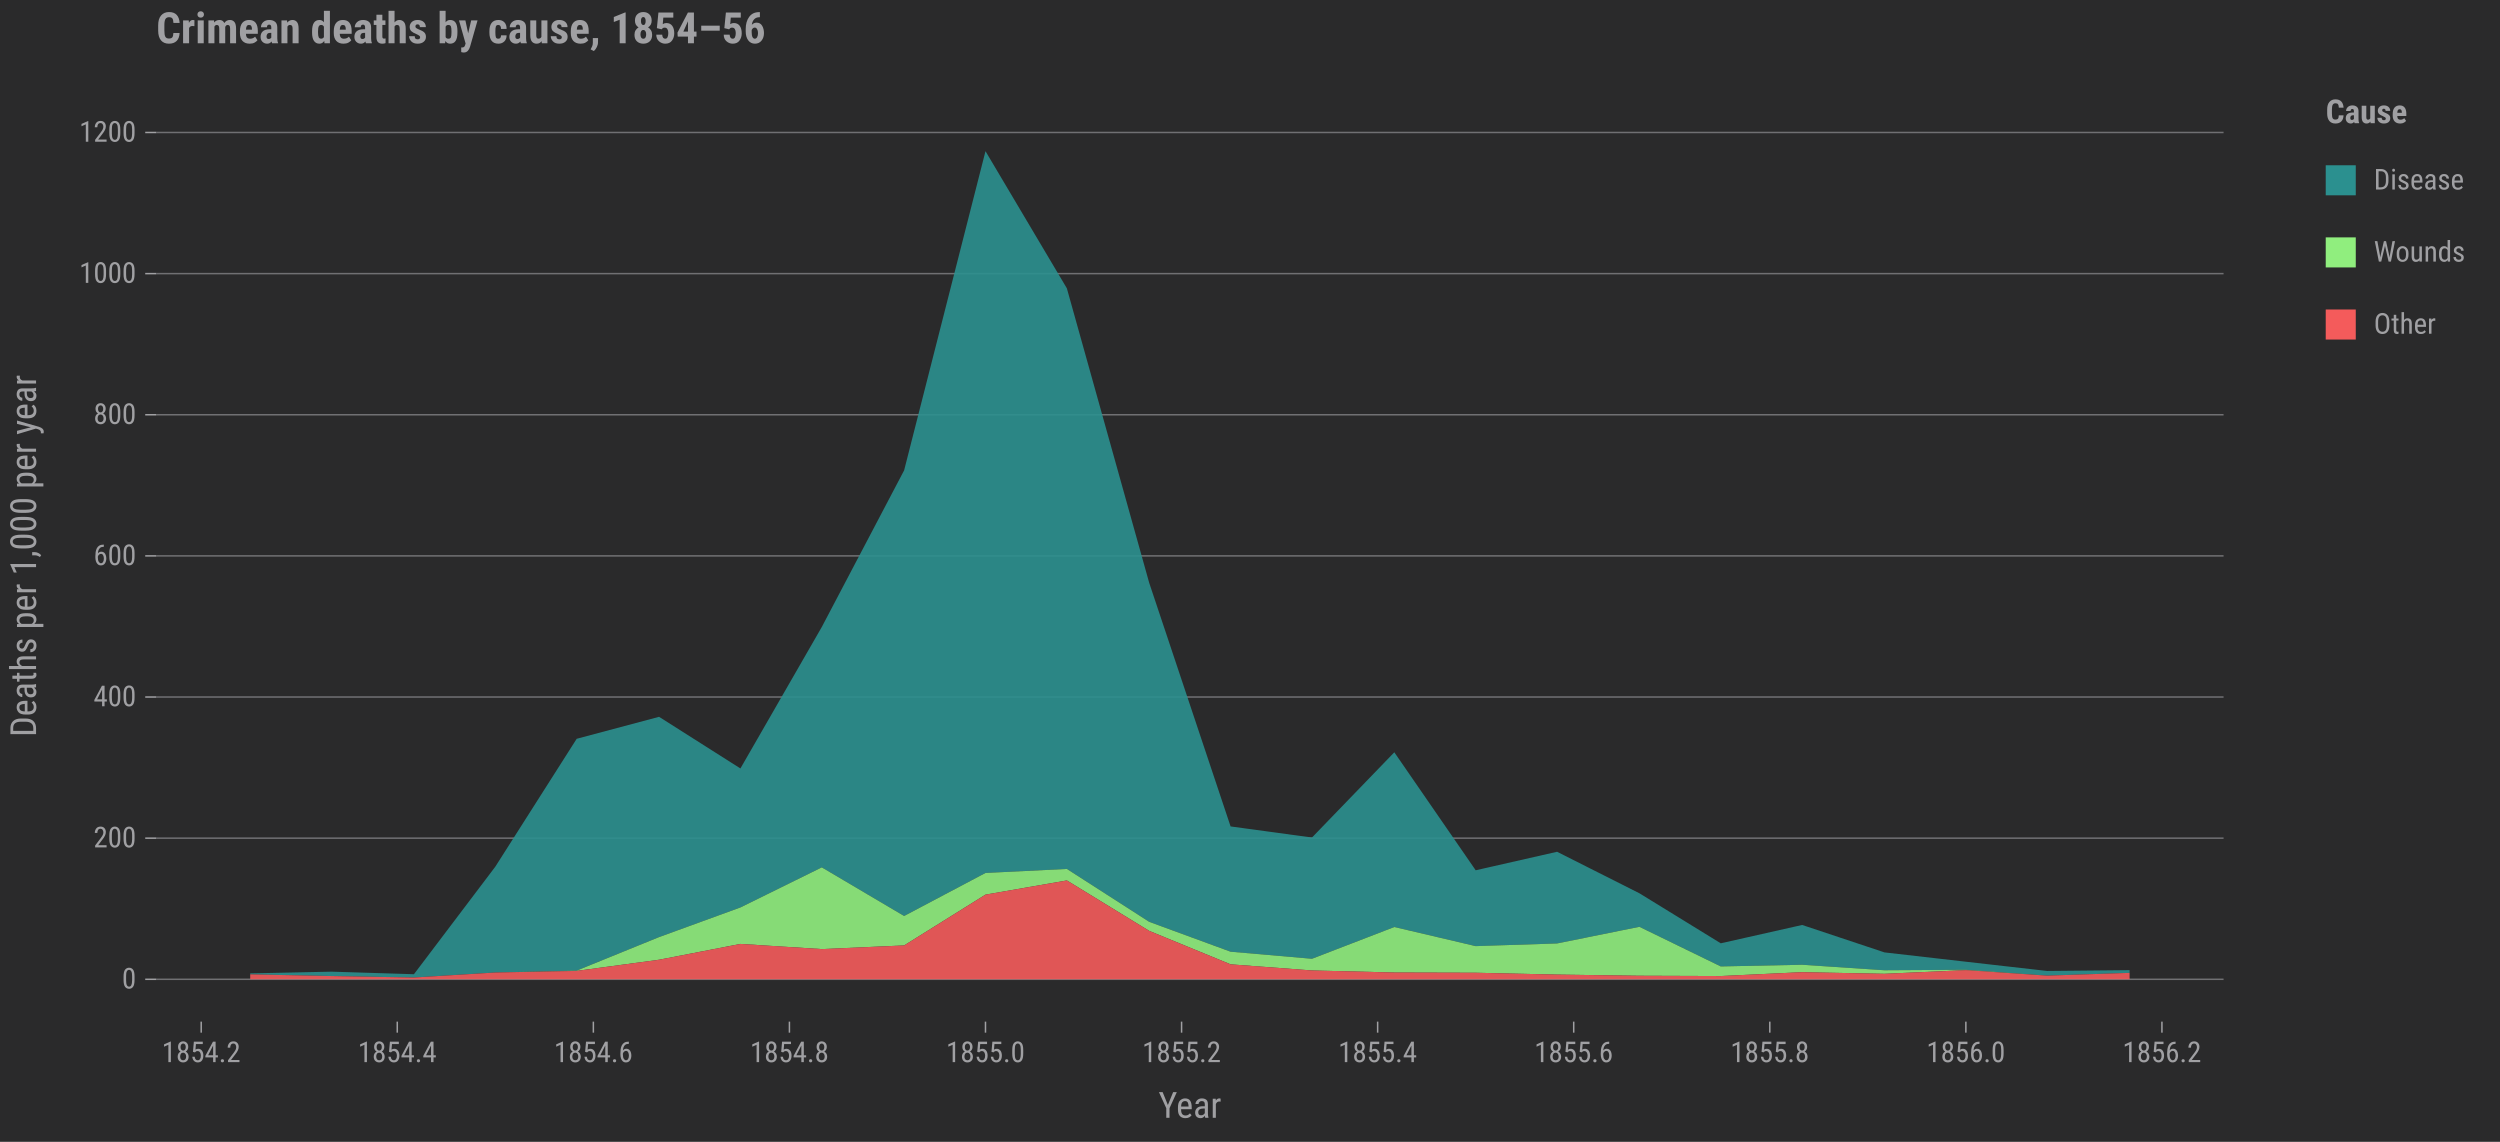
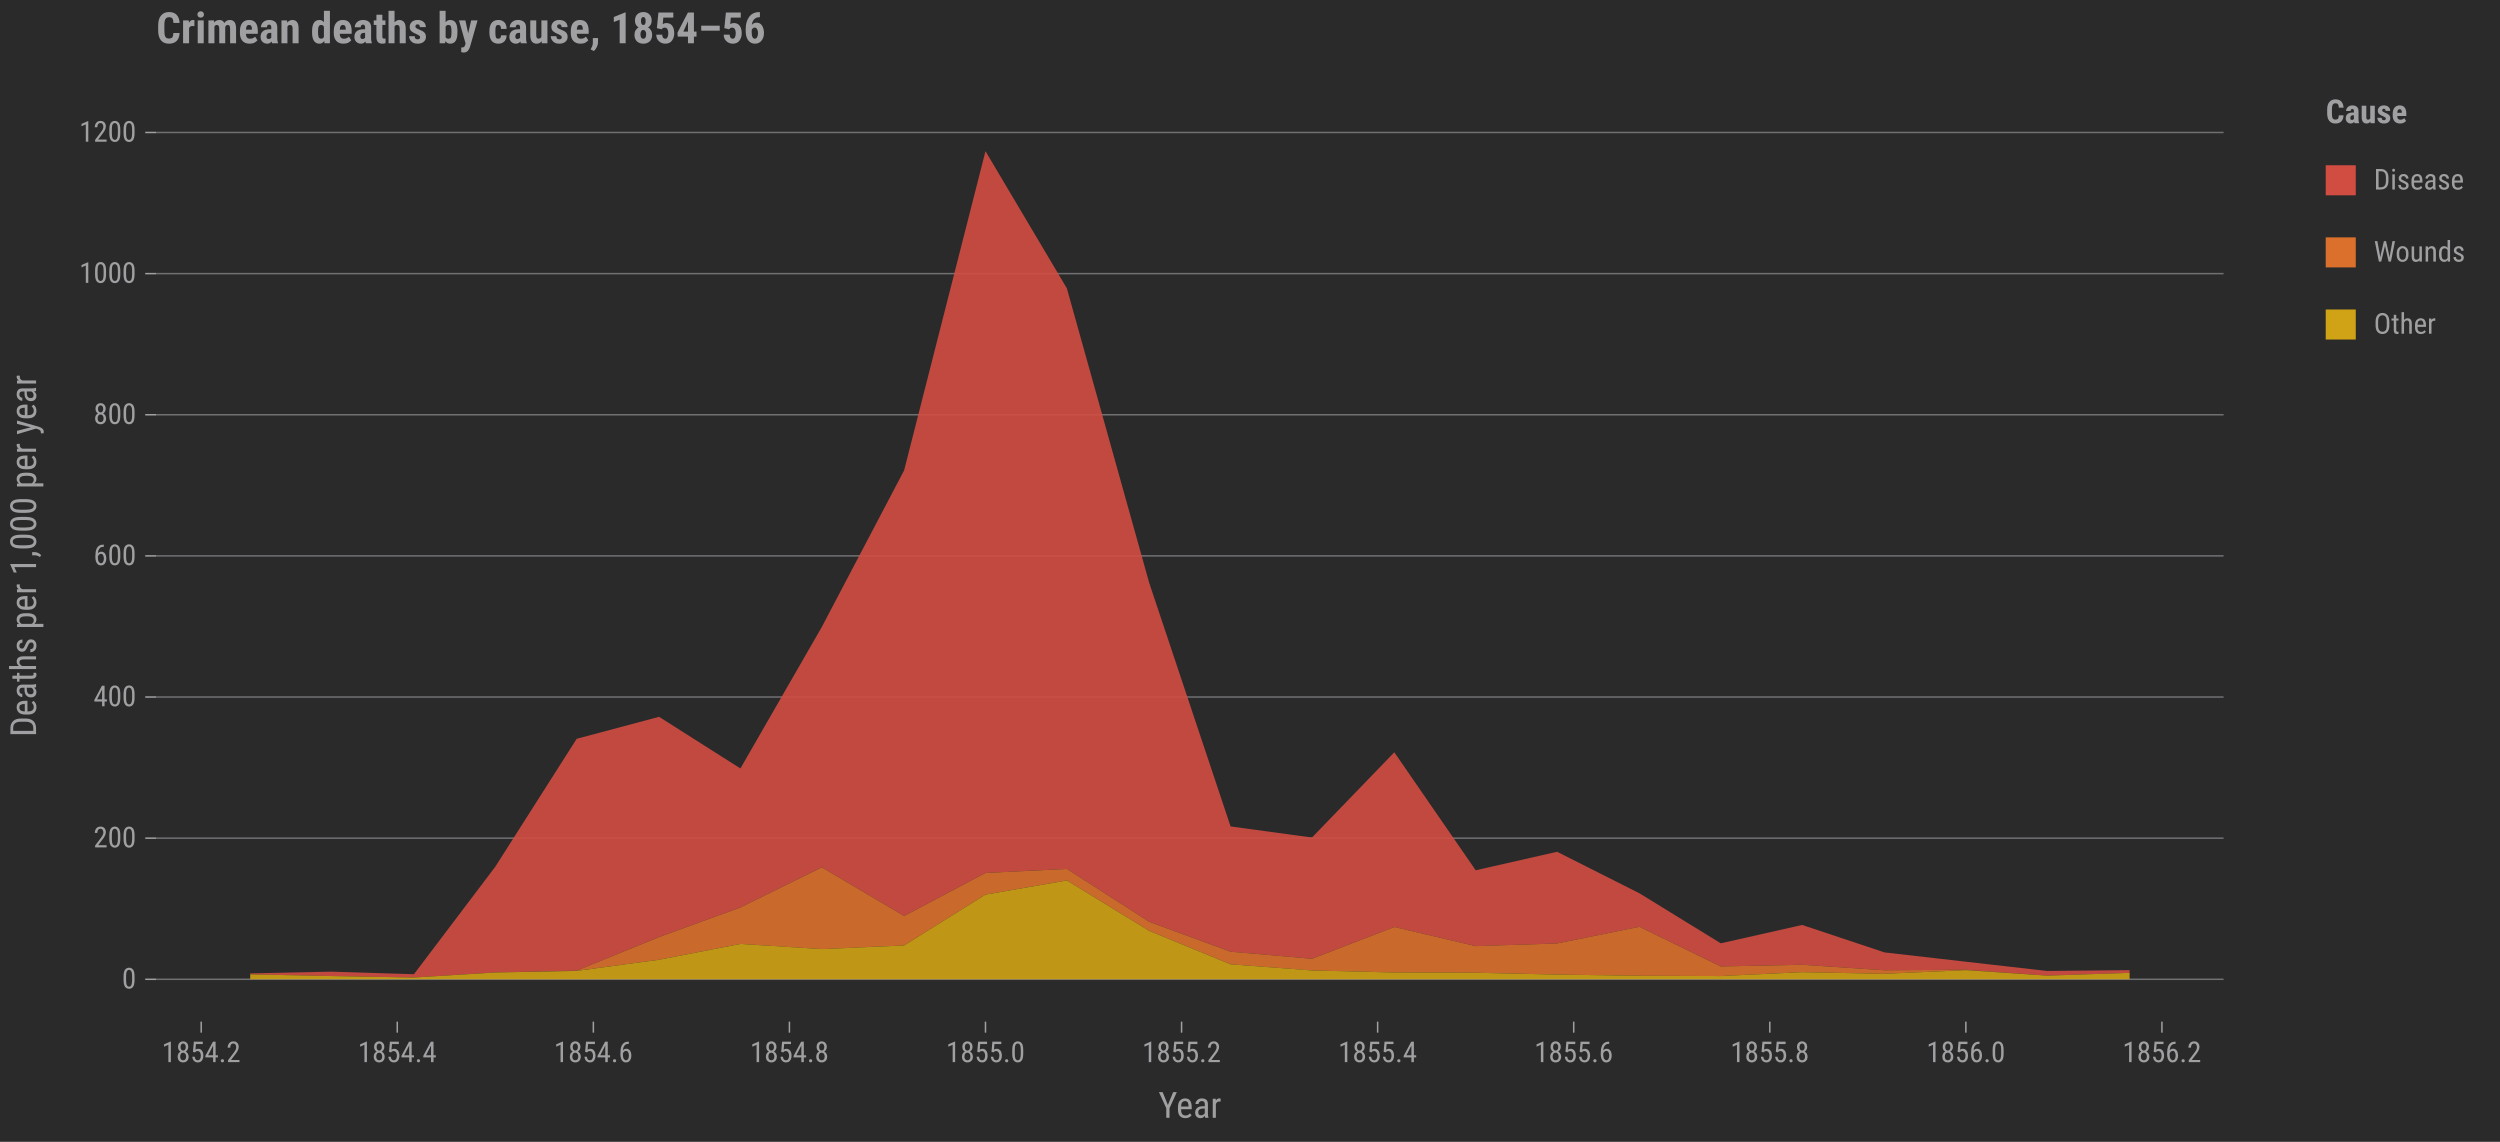
<svg xmlns="http://www.w3.org/2000/svg" width="832" height="380" viewBox="0 0 832 380" role="img" aria-label="Crimean deaths by cause, 1854–56" class="gg-plot" font-family="&quot;Roboto Condensed&quot;, &quot;Arial Narrow&quot;, Arial, sans-serif" font-size="12" font-weight="400" text-rendering="optimizeLegibility" shape-rendering="geometricPrecision">
  <rect class="gg-paper" width="832" height="380" fill="var(--gg-paper, #2a2a2b)" />
  <text class="gg-title" x="52" y="14.4" font-size="14.4" font-weight="700" fill="var(--gg-ink, #A0A0A3)">Crimean deaths by cause, 1854–56</text>
  <defs>
-     <clipPath id="shcdark_generation-area_hc_dark_832x380-gg-clip-0">
+     <clipPath id="shcdark_generation-area_flexoki_832x380-gg-clip-0">
      <rect width="688" height="310" />
    </clipPath>
  </defs>
  <g class="gg-panel" data-panel="0" transform="translate(52,30)">
    <rect class="gg-panel-background" width="688" height="310" fill="var(--gg-panel, #2a2a2b)" />
    <g class="gg-grid" stroke="var(--gg-grid, #707073)" stroke-width="0.5" vector-effect="non-scaling-stroke">
      <line x1="0" y1="295.91" x2="688" y2="295.91" />
      <line x1="0" y1="248.94" x2="688" y2="248.94" />
      <line x1="0" y1="201.97" x2="688" y2="201.97" />
      <line x1="0" y1="155" x2="688" y2="155" />
      <line x1="0" y1="108.03" x2="688" y2="108.03" />
      <line x1="0" y1="61.06" x2="688" y2="61.06" />
      <line x1="0" y1="14.09" x2="688" y2="14.09" />
    </g>
-     <g class="gg-marks" clip-path="url(#shcdark_generation-area_hc_dark_832x380-gg-clip-0)">
+     <g class="gg-marks" clip-path="url(#shcdark_generation-area_flexoki_832x380-gg-clip-0)">
      <g class="gg-batch gg-areas" data-layer="0">
-         <path d="M31.27 293.94L58.35 293.37L85.76 294.22L112.84 258.43L139.92 215.87L167.33 208.55L194.41 225.74L221.49 178.67L248.89 126.54L275.97 20.31L303.05 65.95L330.46 163.99L357.54 245.04L384.62 248.73L412.03 220.36L439.11 259.63L466.19 253.47L493.59 267.28L520.67 283.93L547.75 277.83L575.16 286.96L602.24 290.06L629.32 293.14L656.73 292.86L656.73 293.77L629.32 294.69L602.24 292.74L575.16 292.9L547.75 291.07L520.67 291.63L493.59 278.44L466.19 283.98L439.11 284.87L412.03 278.51L384.62 289.08L357.54 286.73L330.46 276.79L303.05 259.18L275.97 260.52L248.89 274.84L221.49 258.66L194.41 272L167.33 281.87L139.92 293.02L112.84 293.65L85.76 295.32L58.35 294.83L31.27 294.27Z" fill="#2b908f" stroke="none" opacity="0.9" />
-         <path d="M31.27 294.27L58.35 294.83L85.76 295.32L112.84 293.65L139.92 293.02L167.33 281.87L194.41 272L221.49 258.66L248.89 274.84L275.97 260.52L303.05 259.18L330.46 276.79L357.54 286.73L384.62 289.08L412.03 278.51L439.11 284.87L466.19 283.98L493.59 278.44L520.67 291.63L547.75 291.07L575.16 292.9L602.24 292.74L629.32 294.69L656.73 293.77L656.73 293.77L629.32 294.69L602.24 292.86L575.16 294.08L547.75 293.54L520.67 294.83L493.59 294.73L466.19 294.34L439.11 293.73L412.03 293.65L384.62 292.97L357.54 290.93L330.46 279.8L303.05 263.01L275.97 267.73L248.89 284.64L221.49 285.86L194.41 284.14L167.33 289.4L139.92 293.11L112.84 293.65L85.76 295.32L58.35 294.83L31.27 294.27Z" fill="#90ee7e" stroke="none" opacity="0.9" />
-         <path d="M31.27 294.27L58.35 294.83L85.76 295.32L112.84 293.65L139.92 293.11L167.33 289.4L194.41 284.14L221.49 285.86L248.89 284.64L275.97 267.73L303.05 263.01L330.46 279.8L357.54 290.93L384.62 292.97L412.03 293.65L439.11 293.73L466.19 294.34L493.59 294.73L520.67 294.83L547.75 293.54L575.16 294.08L602.24 292.86L629.32 294.69L656.73 293.77L656.73 295.91L629.32 295.91L602.24 295.91L575.16 295.91L547.75 295.91L520.67 295.91L493.59 295.91L466.19 295.91L439.11 295.91L412.03 295.91L384.62 295.91L357.54 295.91L330.46 295.91L303.05 295.91L275.97 295.91L248.89 295.91L221.49 295.91L194.41 295.91L167.33 295.91L139.92 295.91L112.84 295.91L85.76 295.91L58.35 295.91L31.27 295.91Z" fill="#f45b5b" stroke="none" opacity="0.9" />
+         <path d="M31.27 293.94L58.35 293.37L85.76 294.22L112.84 258.43L139.92 215.87L167.33 208.55L194.41 225.74L221.49 178.67L248.89 126.54L275.97 20.31L303.05 65.95L330.46 163.99L357.54 245.04L384.62 248.73L412.03 220.36L439.11 259.63L466.19 253.47L493.59 267.28L520.67 283.93L547.75 277.83L575.16 286.96L602.24 290.06L629.32 293.14L656.73 292.86L656.73 293.77L629.32 294.69L602.24 292.74L575.16 292.9L547.75 291.07L520.67 291.63L493.59 278.44L466.19 283.98L439.11 284.87L412.03 278.51L384.62 289.08L357.54 286.73L330.46 276.79L303.05 259.18L275.97 260.52L248.89 274.84L221.49 258.66L194.41 272L167.33 281.87L139.92 293.02L112.84 293.65L85.76 295.32L58.35 294.83L31.27 294.27Z" fill="#D14D41" stroke="none" opacity="0.9" />
+         <path d="M31.27 294.27L58.35 294.83L85.76 295.32L112.84 293.65L139.92 293.02L167.33 281.87L194.41 272L221.49 258.66L248.89 274.84L275.97 260.52L303.05 259.18L330.46 276.79L357.54 286.73L384.62 289.08L412.03 278.51L439.11 284.87L466.19 283.98L493.59 278.44L520.67 291.63L547.75 291.07L575.16 292.9L602.24 292.74L629.32 294.69L656.73 293.77L656.73 293.77L629.32 294.69L602.24 292.86L575.16 294.08L547.75 293.54L520.67 294.83L493.59 294.73L466.19 294.34L439.11 293.73L412.03 293.65L384.62 292.97L357.54 290.93L330.46 279.8L303.05 263.01L275.97 267.73L248.89 284.64L221.49 285.86L194.41 284.14L167.33 289.4L139.92 293.11L112.84 293.65L85.76 295.32L58.35 294.83L31.27 294.27Z" fill="#DA702C" stroke="none" opacity="0.9" />
+         <path d="M31.27 294.27L58.35 294.83L85.76 295.32L112.84 293.65L139.92 293.11L167.33 289.4L194.41 284.14L221.49 285.86L248.89 284.64L275.97 267.73L303.05 263.01L330.46 279.8L357.54 290.93L384.62 292.97L412.03 293.65L439.11 293.73L466.19 294.34L493.59 294.73L520.67 294.83L547.75 293.54L575.16 294.08L602.24 292.86L629.32 294.69L656.73 293.77L656.73 295.91L629.32 295.91L602.24 295.91L575.16 295.91L547.75 295.91L520.67 295.91L493.59 295.91L466.19 295.91L439.11 295.91L412.03 295.91L384.62 295.91L357.54 295.91L330.46 295.91L303.05 295.91L275.97 295.91L248.89 295.91L221.49 295.91L194.41 295.91L167.33 295.91L139.92 295.91L112.84 295.91L85.76 295.91L58.35 295.91L31.27 295.91Z" fill="#D0A215" stroke="none" opacity="0.9" />
      </g>
    </g>
  </g>
  <g class="gg-axis gg-axis-x" transform="translate(52,340)">
    <g class="gg-tick" transform="translate(14.96,0)">
      <line y2="3.67" stroke="var(--gg-tickColor, #A0A0A3)" stroke-width="0.5" vector-effect="non-scaling-stroke" />
      <text y="6.67" dy="0.71em" text-anchor="middle" fill="var(--gg-axisText, #A0A0A3)" font-size="9.6" font-weight="400">1854.2</text>
    </g>
    <g class="gg-tick" transform="translate(80.21,0)">
      <line y2="3.67" stroke="var(--gg-tickColor, #A0A0A3)" stroke-width="0.5" vector-effect="non-scaling-stroke" />
      <text y="6.67" dy="0.71em" text-anchor="middle" fill="var(--gg-axisText, #A0A0A3)" font-size="9.6" font-weight="400">1854.4</text>
    </g>
    <g class="gg-tick" transform="translate(145.47,0)">
      <line y2="3.67" stroke="var(--gg-tickColor, #A0A0A3)" stroke-width="0.5" vector-effect="non-scaling-stroke" />
      <text y="6.67" dy="0.71em" text-anchor="middle" fill="var(--gg-axisText, #A0A0A3)" font-size="9.6" font-weight="400">1854.6</text>
    </g>
    <g class="gg-tick" transform="translate(210.72,0)">
      <line y2="3.67" stroke="var(--gg-tickColor, #A0A0A3)" stroke-width="0.5" vector-effect="non-scaling-stroke" />
      <text y="6.67" dy="0.71em" text-anchor="middle" fill="var(--gg-axisText, #A0A0A3)" font-size="9.6" font-weight="400">1854.8</text>
    </g>
    <g class="gg-tick" transform="translate(275.97,0)">
      <line y2="3.67" stroke="var(--gg-tickColor, #A0A0A3)" stroke-width="0.5" vector-effect="non-scaling-stroke" />
      <text y="6.67" dy="0.71em" text-anchor="middle" fill="var(--gg-axisText, #A0A0A3)" font-size="9.6" font-weight="400">1855.0</text>
    </g>
    <g class="gg-tick" transform="translate(341.23,0)">
      <line y2="3.67" stroke="var(--gg-tickColor, #A0A0A3)" stroke-width="0.5" vector-effect="non-scaling-stroke" />
      <text y="6.67" dy="0.71em" text-anchor="middle" fill="var(--gg-axisText, #A0A0A3)" font-size="9.6" font-weight="400">1855.2</text>
    </g>
    <g class="gg-tick" transform="translate(406.48,0)">
      <line y2="3.67" stroke="var(--gg-tickColor, #A0A0A3)" stroke-width="0.5" vector-effect="non-scaling-stroke" />
      <text y="6.67" dy="0.71em" text-anchor="middle" fill="var(--gg-axisText, #A0A0A3)" font-size="9.6" font-weight="400">1855.4</text>
    </g>
    <g class="gg-tick" transform="translate(471.73,0)">
      <line y2="3.67" stroke="var(--gg-tickColor, #A0A0A3)" stroke-width="0.5" vector-effect="non-scaling-stroke" />
      <text y="6.67" dy="0.71em" text-anchor="middle" fill="var(--gg-axisText, #A0A0A3)" font-size="9.6" font-weight="400">1855.6</text>
    </g>
    <g class="gg-tick" transform="translate(536.99,0)">
      <line y2="3.67" stroke="var(--gg-tickColor, #A0A0A3)" stroke-width="0.5" vector-effect="non-scaling-stroke" />
      <text y="6.67" dy="0.71em" text-anchor="middle" fill="var(--gg-axisText, #A0A0A3)" font-size="9.6" font-weight="400">1855.8</text>
    </g>
    <g class="gg-tick" transform="translate(602.24,0)">
      <line y2="3.67" stroke="var(--gg-tickColor, #A0A0A3)" stroke-width="0.5" vector-effect="non-scaling-stroke" />
      <text y="6.67" dy="0.71em" text-anchor="middle" fill="var(--gg-axisText, #A0A0A3)" font-size="9.6" font-weight="400">1856.0</text>
    </g>
    <g class="gg-tick" transform="translate(667.49,0)">
      <line y2="3.67" stroke="var(--gg-tickColor, #A0A0A3)" stroke-width="0.5" vector-effect="non-scaling-stroke" />
      <text y="6.67" dy="0.71em" text-anchor="middle" fill="var(--gg-axisText, #A0A0A3)" font-size="9.6" font-weight="400">1856.2</text>
    </g>
  </g>
  <g class="gg-axis gg-axis-y" transform="translate(52,30)">
    <g class="gg-tick" transform="translate(0,295.91)">
      <line x2="-3.67" stroke="var(--gg-tickColor, #A0A0A3)" stroke-width="0.5" vector-effect="non-scaling-stroke" />
      <text x="-6.67" dy="0.32em" text-anchor="end" fill="var(--gg-axisText, #A0A0A3)" font-size="9.6" font-weight="400">0</text>
    </g>
    <g class="gg-tick" transform="translate(0,248.94)">
      <line x2="-3.67" stroke="var(--gg-tickColor, #A0A0A3)" stroke-width="0.5" vector-effect="non-scaling-stroke" />
      <text x="-6.67" dy="0.32em" text-anchor="end" fill="var(--gg-axisText, #A0A0A3)" font-size="9.6" font-weight="400">200</text>
    </g>
    <g class="gg-tick" transform="translate(0,201.97)">
      <line x2="-3.67" stroke="var(--gg-tickColor, #A0A0A3)" stroke-width="0.5" vector-effect="non-scaling-stroke" />
      <text x="-6.67" dy="0.32em" text-anchor="end" fill="var(--gg-axisText, #A0A0A3)" font-size="9.6" font-weight="400">400</text>
    </g>
    <g class="gg-tick" transform="translate(0,155)">
      <line x2="-3.67" stroke="var(--gg-tickColor, #A0A0A3)" stroke-width="0.5" vector-effect="non-scaling-stroke" />
      <text x="-6.67" dy="0.32em" text-anchor="end" fill="var(--gg-axisText, #A0A0A3)" font-size="9.6" font-weight="400">600</text>
    </g>
    <g class="gg-tick" transform="translate(0,108.03)">
      <line x2="-3.67" stroke="var(--gg-tickColor, #A0A0A3)" stroke-width="0.5" vector-effect="non-scaling-stroke" />
      <text x="-6.67" dy="0.32em" text-anchor="end" fill="var(--gg-axisText, #A0A0A3)" font-size="9.6" font-weight="400">800</text>
    </g>
    <g class="gg-tick" transform="translate(0,61.06)">
      <line x2="-3.67" stroke="var(--gg-tickColor, #A0A0A3)" stroke-width="0.5" vector-effect="non-scaling-stroke" />
      <text x="-6.67" dy="0.32em" text-anchor="end" fill="var(--gg-axisText, #A0A0A3)" font-size="9.6" font-weight="400">1000</text>
    </g>
    <g class="gg-tick" transform="translate(0,14.09)">
      <line x2="-3.67" stroke="var(--gg-tickColor, #A0A0A3)" stroke-width="0.5" vector-effect="non-scaling-stroke" />
      <text x="-6.67" dy="0.32em" text-anchor="end" fill="var(--gg-axisText, #A0A0A3)" font-size="9.6" font-weight="400">1200</text>
    </g>
  </g>
  <text class="gg-axis-title" x="396" y="372" text-anchor="middle" fill="var(--gg-ink, #A0A0A3)" font-size="12" font-weight="400">Year</text>
  <text class="gg-axis-title" transform="translate(12,185) rotate(-90)" text-anchor="middle" fill="var(--gg-ink, #A0A0A3)" font-size="12" font-weight="400">Deaths per 1,000 per year</text>
  <g class="gg-legend gg-legend-fill gg-legend-right gg-legend-vertical" transform="translate(770,30)">
    <text class="gg-legend-title" x="4" y="11" font-size="11" font-weight="bold" fill="var(--gg-ink, #A0A0A3)">Cause</text>
-     <rect class="gg-legend-swatch" x="4" y="25" width="10" height="10" fill="#2b908f" />
+     <rect class="gg-legend-swatch" x="4" y="25" width="10" height="10" fill="#D14D41" />
    <text class="gg-legend-label" x="20" y="30" dy="0.32em" font-size="9.6" fill="var(--gg-ink, #A0A0A3)">Disease</text>
-     <rect class="gg-legend-swatch" x="4" y="49" width="10" height="10" fill="#90ee7e" />
+     <rect class="gg-legend-swatch" x="4" y="49" width="10" height="10" fill="#DA702C" />
    <text class="gg-legend-label" x="20" y="54" dy="0.32em" font-size="9.6" fill="var(--gg-ink, #A0A0A3)">Wounds</text>
-     <rect class="gg-legend-swatch" x="4" y="73" width="10" height="10" fill="#f45b5b" />
+     <rect class="gg-legend-swatch" x="4" y="73" width="10" height="10" fill="#D0A215" />
    <text class="gg-legend-label" x="20" y="78" dy="0.32em" font-size="9.6" fill="var(--gg-ink, #A0A0A3)">Other</text>
  </g>
</svg>
